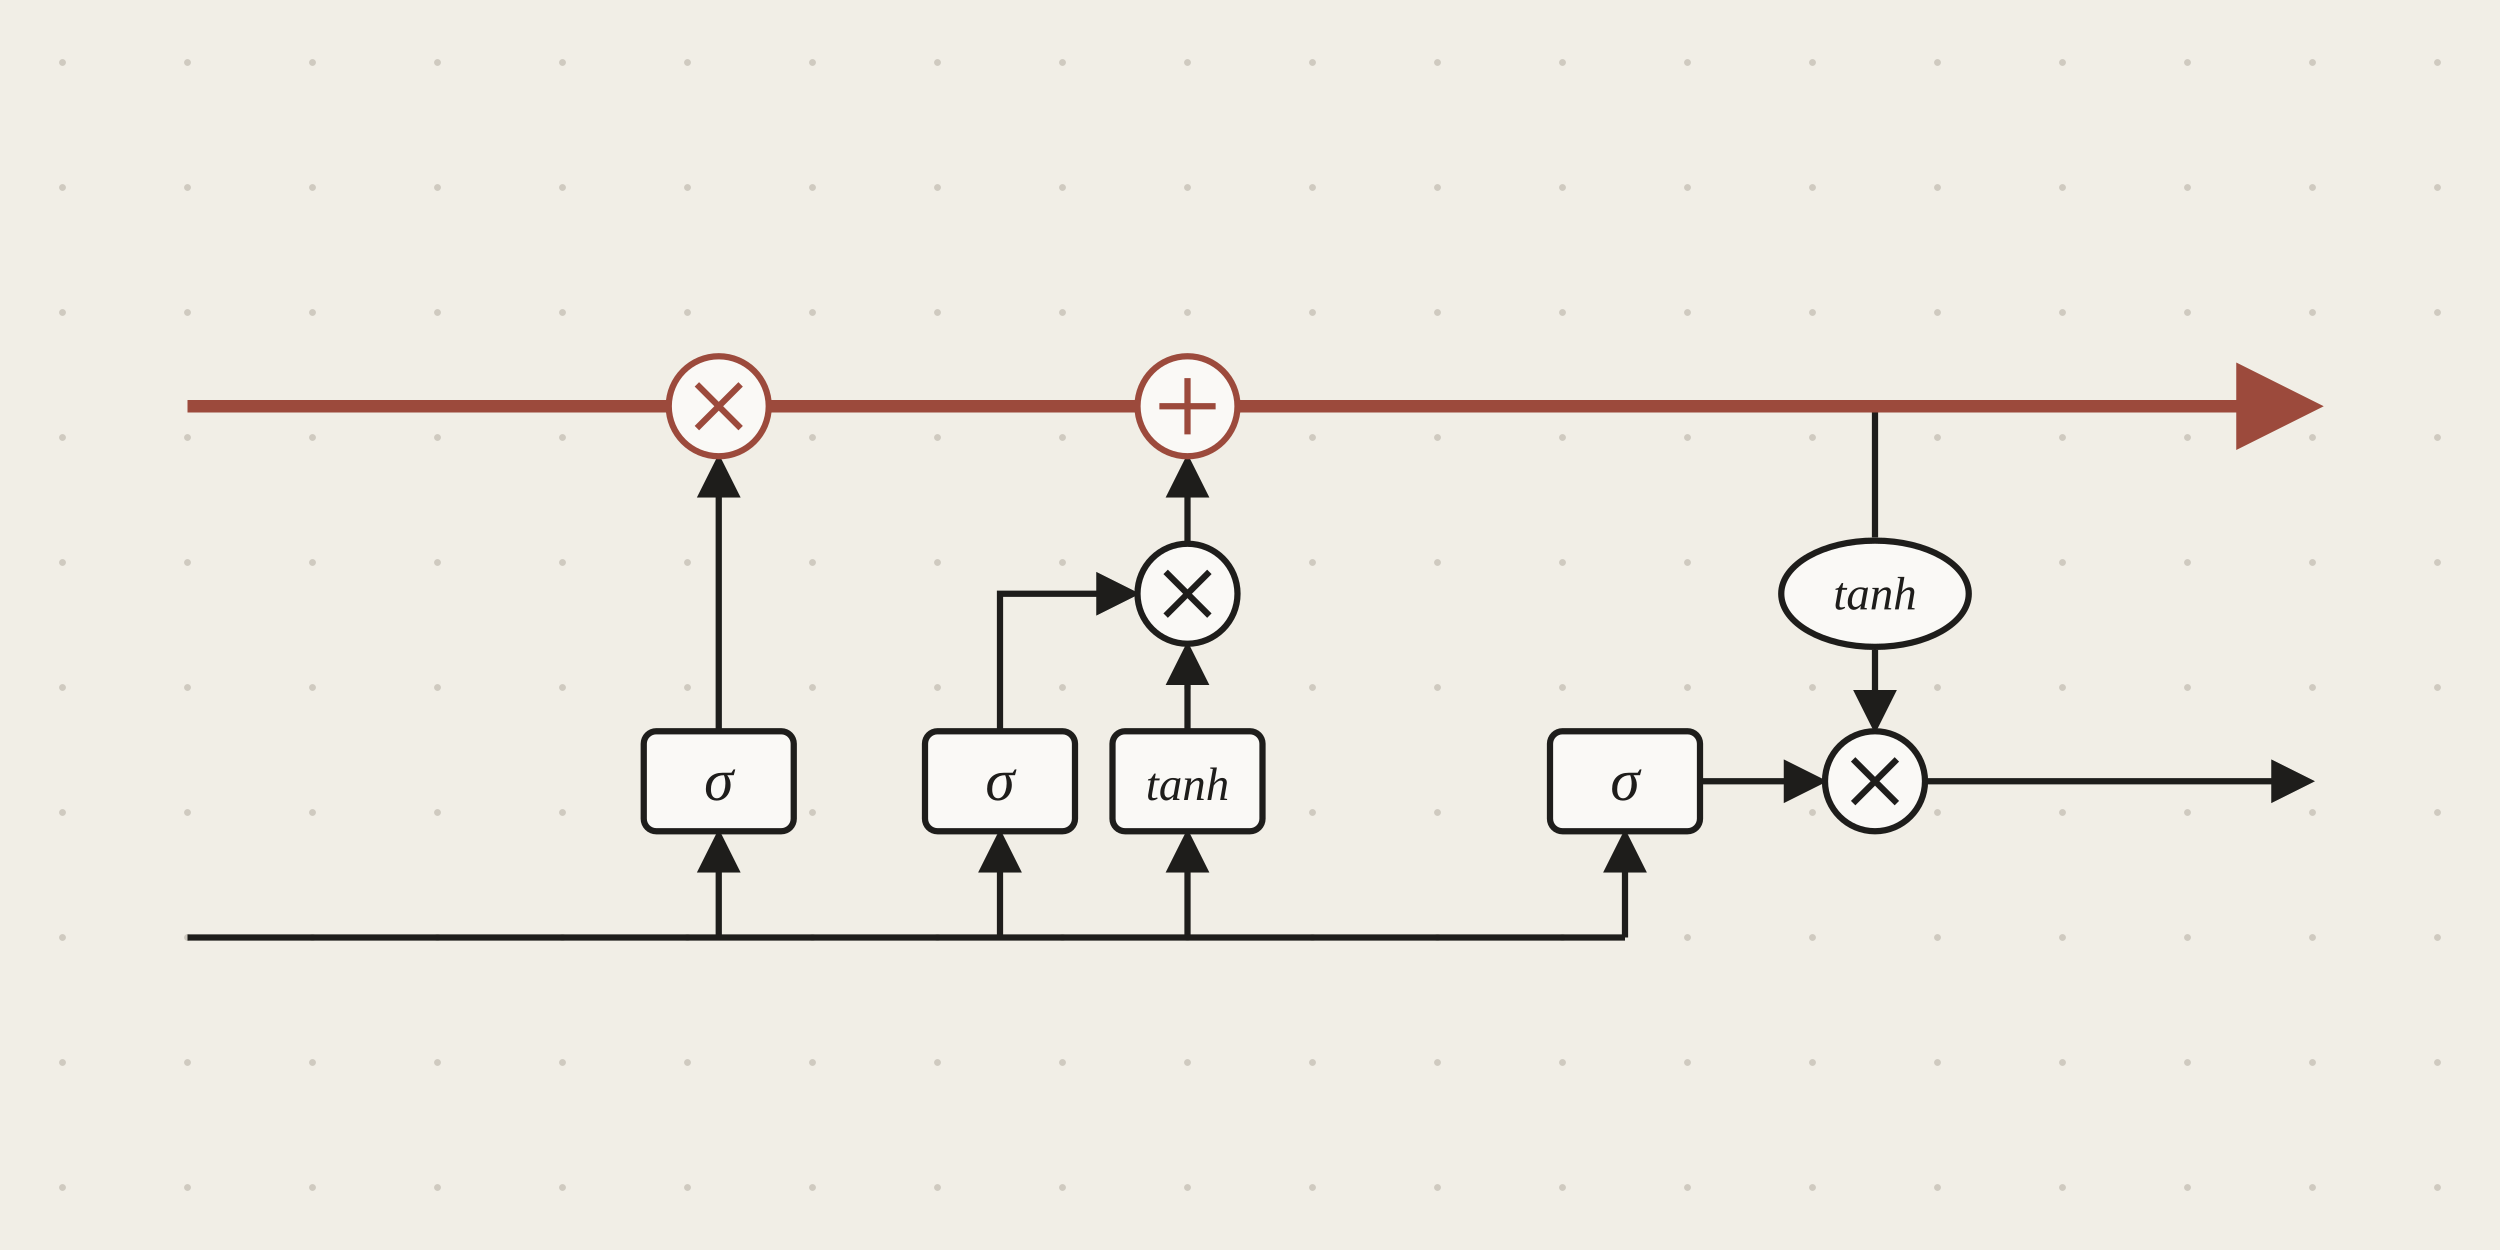
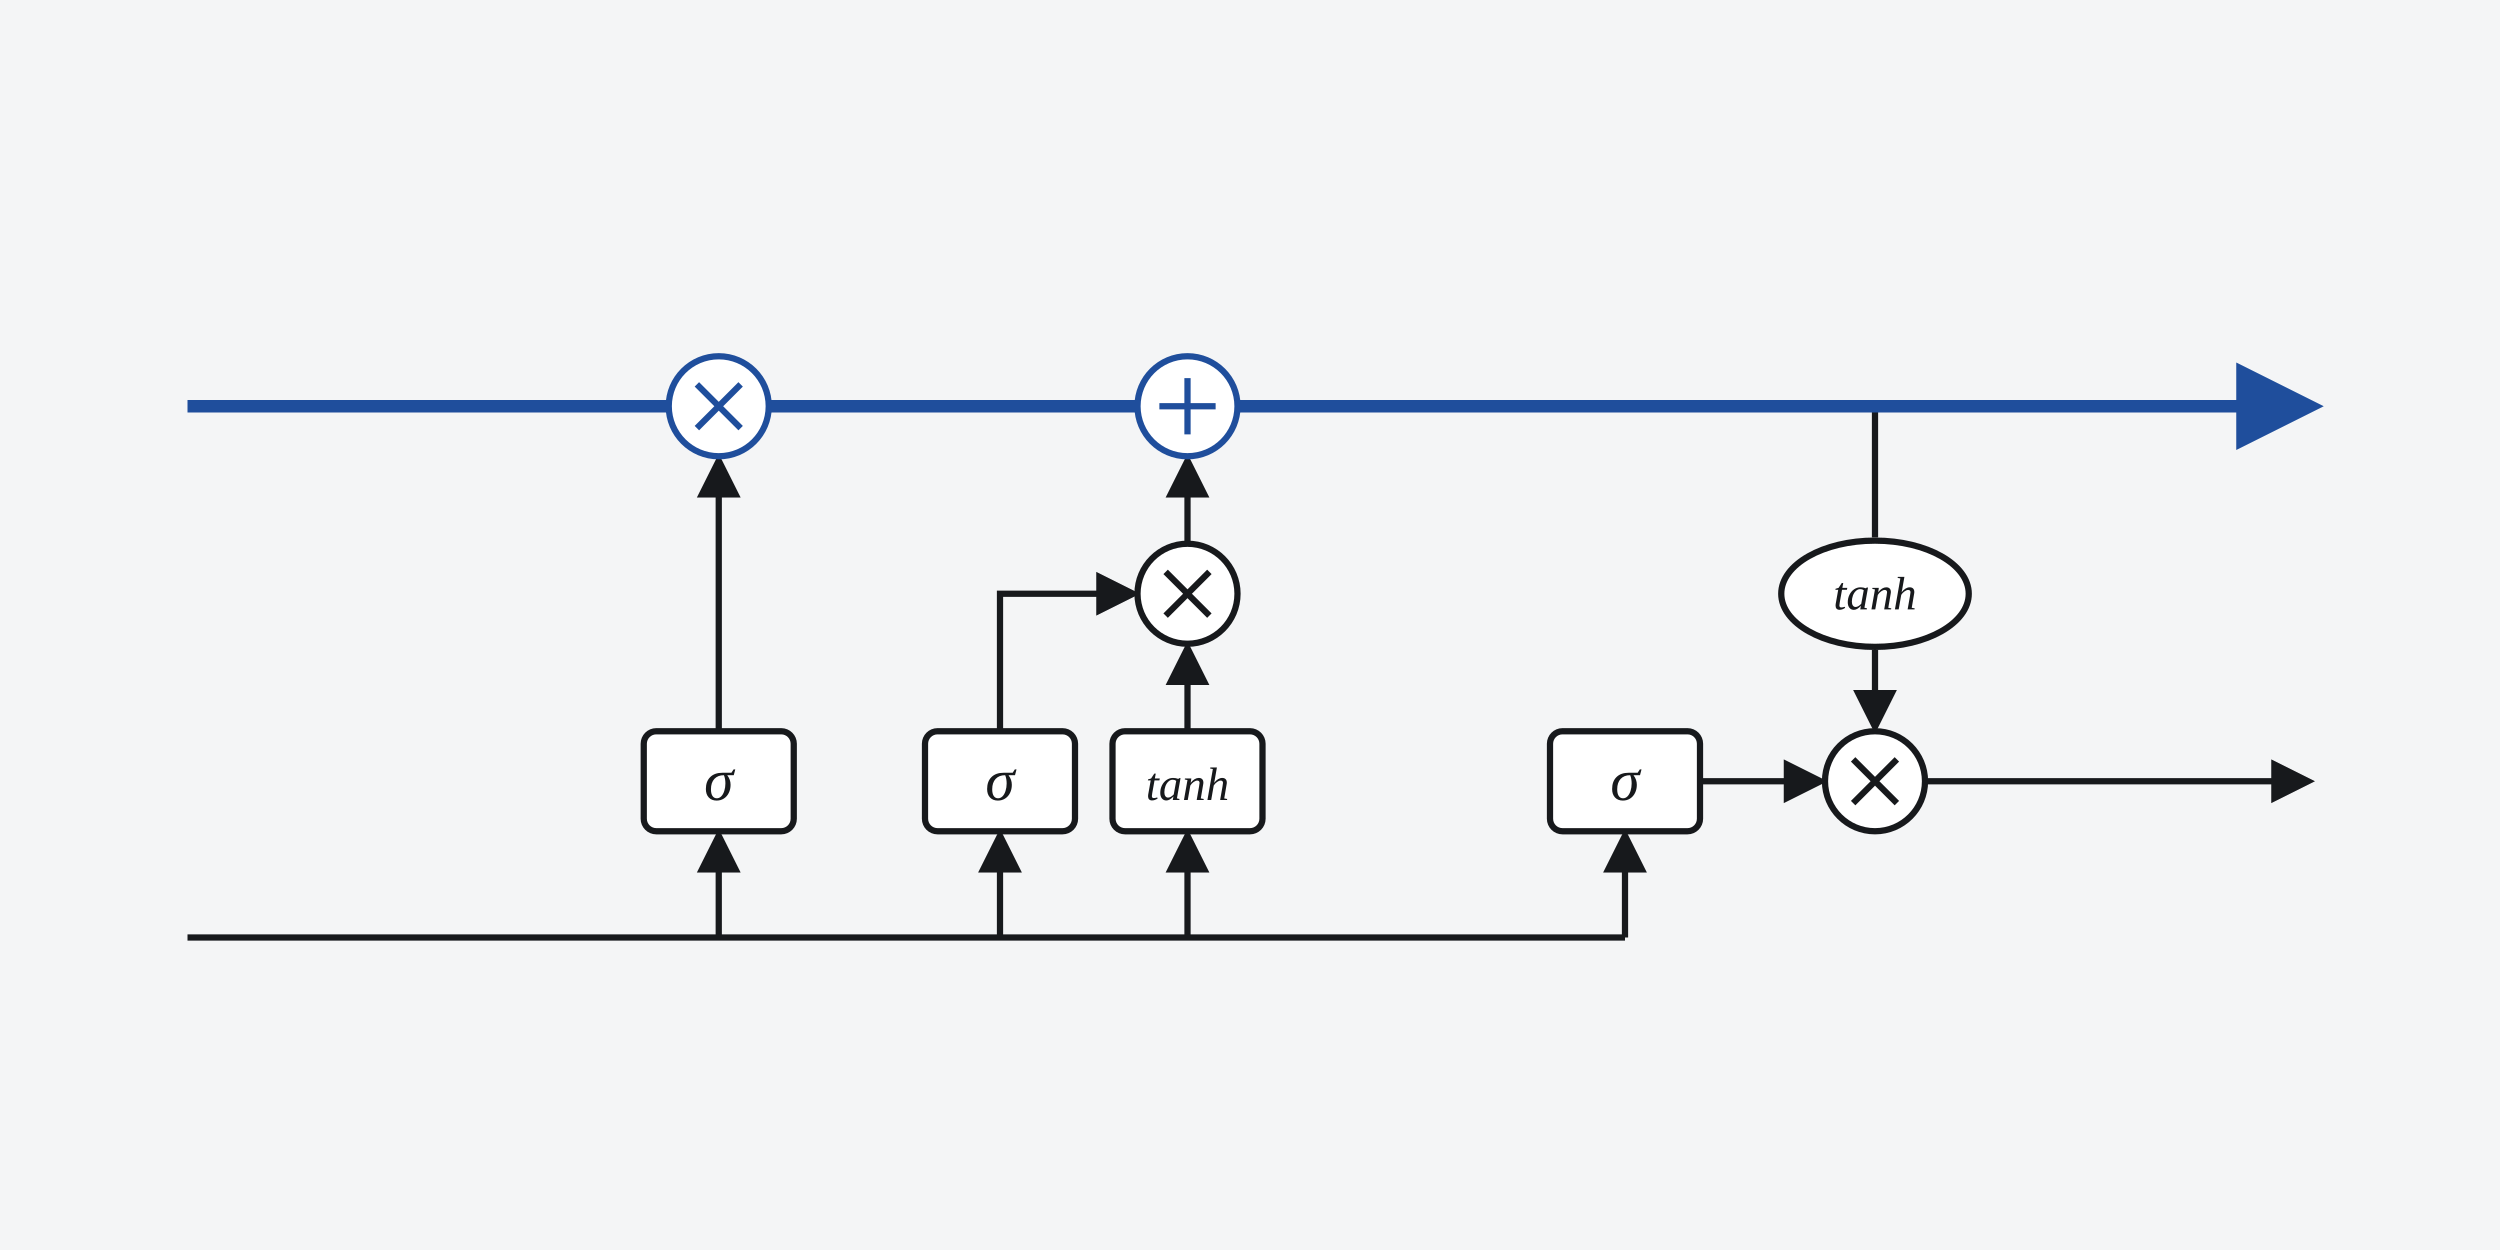
<svg xmlns="http://www.w3.org/2000/svg" viewBox="0 0 800 400" width="800" height="400" role="img" aria-label="Diagram of an LSTM cell: the cell state runs straight through while gates write to and read from it">
-   <rect width="800" height="400" fill="#f1eee6" />
-   <g fill="#cfcac0">
-     <circle cx="20" cy="20" r="1.1" />
-     <circle cx="60" cy="20" r="1.1" />
-     <circle cx="100" cy="20" r="1.1" />
-     <circle cx="140" cy="20" r="1.1" />
-     <circle cx="180" cy="20" r="1.1" />
-     <circle cx="220" cy="20" r="1.1" />
-     <circle cx="260" cy="20" r="1.1" />
-     <circle cx="300" cy="20" r="1.1" />
-     <circle cx="340" cy="20" r="1.1" />
-     <circle cx="380" cy="20" r="1.1" />
-     <circle cx="420" cy="20" r="1.1" />
-     <circle cx="460" cy="20" r="1.1" />
-     <circle cx="500" cy="20" r="1.1" />
-     <circle cx="540" cy="20" r="1.1" />
-     <circle cx="580" cy="20" r="1.1" />
-     <circle cx="620" cy="20" r="1.1" />
-     <circle cx="660" cy="20" r="1.1" />
-     <circle cx="700" cy="20" r="1.1" />
-     <circle cx="740" cy="20" r="1.1" />
-     <circle cx="780" cy="20" r="1.1" />
-     <circle cx="20" cy="60" r="1.1" />
-     <circle cx="60" cy="60" r="1.1" />
-     <circle cx="100" cy="60" r="1.1" />
-     <circle cx="140" cy="60" r="1.1" />
-     <circle cx="180" cy="60" r="1.1" />
-     <circle cx="220" cy="60" r="1.1" />
-     <circle cx="260" cy="60" r="1.1" />
-     <circle cx="300" cy="60" r="1.1" />
-     <circle cx="340" cy="60" r="1.1" />
-     <circle cx="380" cy="60" r="1.1" />
-     <circle cx="420" cy="60" r="1.1" />
-     <circle cx="460" cy="60" r="1.1" />
-     <circle cx="500" cy="60" r="1.1" />
-     <circle cx="540" cy="60" r="1.1" />
-     <circle cx="580" cy="60" r="1.1" />
-     <circle cx="620" cy="60" r="1.1" />
-     <circle cx="660" cy="60" r="1.1" />
-     <circle cx="700" cy="60" r="1.1" />
-     <circle cx="740" cy="60" r="1.1" />
-     <circle cx="780" cy="60" r="1.1" />
-     <circle cx="20" cy="100" r="1.1" />
-     <circle cx="60" cy="100" r="1.1" />
-     <circle cx="100" cy="100" r="1.1" />
-     <circle cx="140" cy="100" r="1.1" />
-     <circle cx="180" cy="100" r="1.1" />
-     <circle cx="220" cy="100" r="1.1" />
-     <circle cx="260" cy="100" r="1.1" />
-     <circle cx="300" cy="100" r="1.1" />
-     <circle cx="340" cy="100" r="1.1" />
-     <circle cx="380" cy="100" r="1.1" />
-     <circle cx="420" cy="100" r="1.1" />
-     <circle cx="460" cy="100" r="1.1" />
-     <circle cx="500" cy="100" r="1.1" />
-     <circle cx="540" cy="100" r="1.1" />
-     <circle cx="580" cy="100" r="1.1" />
-     <circle cx="620" cy="100" r="1.1" />
-     <circle cx="660" cy="100" r="1.1" />
-     <circle cx="700" cy="100" r="1.1" />
-     <circle cx="740" cy="100" r="1.1" />
-     <circle cx="780" cy="100" r="1.1" />
-     <circle cx="20" cy="140" r="1.1" />
-     <circle cx="60" cy="140" r="1.1" />
-     <circle cx="100" cy="140" r="1.1" />
-     <circle cx="140" cy="140" r="1.1" />
-     <circle cx="180" cy="140" r="1.1" />
-     <circle cx="220" cy="140" r="1.1" />
-     <circle cx="260" cy="140" r="1.1" />
-     <circle cx="300" cy="140" r="1.1" />
-     <circle cx="340" cy="140" r="1.1" />
-     <circle cx="380" cy="140" r="1.1" />
-     <circle cx="420" cy="140" r="1.1" />
-     <circle cx="460" cy="140" r="1.1" />
-     <circle cx="500" cy="140" r="1.1" />
-     <circle cx="540" cy="140" r="1.1" />
-     <circle cx="580" cy="140" r="1.1" />
-     <circle cx="620" cy="140" r="1.1" />
-     <circle cx="660" cy="140" r="1.1" />
-     <circle cx="700" cy="140" r="1.1" />
-     <circle cx="740" cy="140" r="1.1" />
-     <circle cx="780" cy="140" r="1.1" />
-     <circle cx="20" cy="180" r="1.1" />
-     <circle cx="60" cy="180" r="1.1" />
-     <circle cx="100" cy="180" r="1.1" />
-     <circle cx="140" cy="180" r="1.1" />
-     <circle cx="180" cy="180" r="1.1" />
-     <circle cx="220" cy="180" r="1.1" />
-     <circle cx="260" cy="180" r="1.1" />
-     <circle cx="300" cy="180" r="1.1" />
-     <circle cx="340" cy="180" r="1.1" />
-     <circle cx="380" cy="180" r="1.1" />
-     <circle cx="420" cy="180" r="1.1" />
-     <circle cx="460" cy="180" r="1.1" />
-     <circle cx="500" cy="180" r="1.1" />
-     <circle cx="540" cy="180" r="1.1" />
-     <circle cx="580" cy="180" r="1.1" />
-     <circle cx="620" cy="180" r="1.1" />
-     <circle cx="660" cy="180" r="1.1" />
-     <circle cx="700" cy="180" r="1.1" />
-     <circle cx="740" cy="180" r="1.1" />
-     <circle cx="780" cy="180" r="1.1" />
-     <circle cx="20" cy="220" r="1.1" />
-     <circle cx="60" cy="220" r="1.1" />
-     <circle cx="100" cy="220" r="1.1" />
-     <circle cx="140" cy="220" r="1.1" />
-     <circle cx="180" cy="220" r="1.1" />
-     <circle cx="220" cy="220" r="1.1" />
-     <circle cx="260" cy="220" r="1.1" />
-     <circle cx="300" cy="220" r="1.1" />
-     <circle cx="340" cy="220" r="1.1" />
-     <circle cx="380" cy="220" r="1.1" />
-     <circle cx="420" cy="220" r="1.1" />
-     <circle cx="460" cy="220" r="1.1" />
-     <circle cx="500" cy="220" r="1.1" />
-     <circle cx="540" cy="220" r="1.1" />
-     <circle cx="580" cy="220" r="1.1" />
-     <circle cx="620" cy="220" r="1.1" />
-     <circle cx="660" cy="220" r="1.1" />
-     <circle cx="700" cy="220" r="1.1" />
-     <circle cx="740" cy="220" r="1.1" />
-     <circle cx="780" cy="220" r="1.1" />
-     <circle cx="20" cy="260" r="1.1" />
-     <circle cx="60" cy="260" r="1.1" />
-     <circle cx="100" cy="260" r="1.1" />
-     <circle cx="140" cy="260" r="1.1" />
-     <circle cx="180" cy="260" r="1.1" />
-     <circle cx="220" cy="260" r="1.1" />
-     <circle cx="260" cy="260" r="1.1" />
-     <circle cx="300" cy="260" r="1.1" />
-     <circle cx="340" cy="260" r="1.1" />
-     <circle cx="380" cy="260" r="1.1" />
-     <circle cx="420" cy="260" r="1.1" />
-     <circle cx="460" cy="260" r="1.1" />
-     <circle cx="500" cy="260" r="1.1" />
-     <circle cx="540" cy="260" r="1.1" />
-     <circle cx="580" cy="260" r="1.1" />
-     <circle cx="620" cy="260" r="1.1" />
-     <circle cx="660" cy="260" r="1.1" />
-     <circle cx="700" cy="260" r="1.1" />
-     <circle cx="740" cy="260" r="1.1" />
-     <circle cx="780" cy="260" r="1.1" />
-     <circle cx="20" cy="300" r="1.1" />
-     <circle cx="60" cy="300" r="1.1" />
-     <circle cx="100" cy="300" r="1.1" />
-     <circle cx="140" cy="300" r="1.1" />
-     <circle cx="180" cy="300" r="1.1" />
-     <circle cx="220" cy="300" r="1.1" />
-     <circle cx="260" cy="300" r="1.1" />
-     <circle cx="300" cy="300" r="1.1" />
-     <circle cx="340" cy="300" r="1.1" />
-     <circle cx="380" cy="300" r="1.1" />
-     <circle cx="420" cy="300" r="1.1" />
-     <circle cx="460" cy="300" r="1.1" />
-     <circle cx="500" cy="300" r="1.1" />
-     <circle cx="540" cy="300" r="1.1" />
-     <circle cx="580" cy="300" r="1.1" />
-     <circle cx="620" cy="300" r="1.1" />
-     <circle cx="660" cy="300" r="1.1" />
-     <circle cx="700" cy="300" r="1.1" />
-     <circle cx="740" cy="300" r="1.1" />
-     <circle cx="780" cy="300" r="1.1" />
-     <circle cx="20" cy="340" r="1.1" />
-     <circle cx="60" cy="340" r="1.1" />
-     <circle cx="100" cy="340" r="1.1" />
-     <circle cx="140" cy="340" r="1.1" />
-     <circle cx="180" cy="340" r="1.1" />
-     <circle cx="220" cy="340" r="1.1" />
-     <circle cx="260" cy="340" r="1.1" />
-     <circle cx="300" cy="340" r="1.1" />
-     <circle cx="340" cy="340" r="1.1" />
-     <circle cx="380" cy="340" r="1.1" />
-     <circle cx="420" cy="340" r="1.1" />
-     <circle cx="460" cy="340" r="1.1" />
-     <circle cx="500" cy="340" r="1.1" />
-     <circle cx="540" cy="340" r="1.1" />
-     <circle cx="580" cy="340" r="1.1" />
-     <circle cx="620" cy="340" r="1.1" />
-     <circle cx="660" cy="340" r="1.1" />
-     <circle cx="700" cy="340" r="1.1" />
-     <circle cx="740" cy="340" r="1.1" />
-     <circle cx="780" cy="340" r="1.1" />
-     <circle cx="20" cy="380" r="1.1" />
-     <circle cx="60" cy="380" r="1.1" />
-     <circle cx="100" cy="380" r="1.1" />
-     <circle cx="140" cy="380" r="1.1" />
-     <circle cx="180" cy="380" r="1.1" />
-     <circle cx="220" cy="380" r="1.1" />
-     <circle cx="260" cy="380" r="1.1" />
-     <circle cx="300" cy="380" r="1.1" />
-     <circle cx="340" cy="380" r="1.1" />
-     <circle cx="380" cy="380" r="1.1" />
-     <circle cx="420" cy="380" r="1.1" />
-     <circle cx="460" cy="380" r="1.1" />
-     <circle cx="500" cy="380" r="1.1" />
-     <circle cx="540" cy="380" r="1.1" />
-     <circle cx="580" cy="380" r="1.1" />
-     <circle cx="620" cy="380" r="1.1" />
-     <circle cx="660" cy="380" r="1.1" />
-     <circle cx="700" cy="380" r="1.1" />
-     <circle cx="740" cy="380" r="1.1" />
-     <circle cx="780" cy="380" r="1.1" />
-   </g>
+   <rect width="800" height="400" fill="#f4f5f6" />
  <defs>
    <marker id="ink" viewBox="0 0 10 10" refX="8" refY="5" markerWidth="7" markerHeight="7" orient="auto-start-reverse">
-       <path d="M0 0L10 5L0 10z" fill="#1e1d1b" />
+       <path d="M0 0L10 5L0 10z" fill="#17191c" />
    </marker>
    <marker id="acc" viewBox="0 0 10 10" refX="8" refY="5" markerWidth="7" markerHeight="7" orient="auto-start-reverse">
-       <path d="M0 0L10 5L0 10z" fill="#9c4a3c" />
+       <path d="M0 0L10 5L0 10z" fill="#1f4e9c" />
    </marker>
  </defs>
-   <g fill="none" stroke="#1e1d1b" stroke-width="2">
+   <g fill="none" stroke="#17191c" stroke-width="2">
    <path d="M60 300H520" />
    <path d="M230 300V268" marker-end="url(#ink)" />
    <path d="M320 300V268" marker-end="url(#ink)" />
    <path d="M380 300V268" marker-end="url(#ink)" />
    <path d="M520 300V268" marker-end="url(#ink)" />
    <path d="M230 234V148" marker-end="url(#ink)" />
    <path d="M320 234V190H362" marker-end="url(#ink)" />
    <path d="M380 234V208" marker-end="url(#ink)" />
    <path d="M380 174V148" marker-end="url(#ink)" />
    <path d="M600 130V172" />
    <path d="M600 208V232" marker-end="url(#ink)" />
    <path d="M544 250H582" marker-end="url(#ink)" />
    <path d="M616 250H738" marker-end="url(#ink)" />
  </g>
-   <path d="M60 130H738" fill="none" stroke="#9c4a3c" stroke-width="4" marker-end="url(#acc)" />
-   <circle cx="230" cy="130" r="16" fill="#faf9f6" stroke="#9c4a3c" stroke-width="2" />
-   <path d="M223 123L237 137M223 137L237 123" stroke="#9c4a3c" stroke-width="2" fill="none" />
-   <circle cx="380" cy="130" r="16" fill="#faf9f6" stroke="#9c4a3c" stroke-width="2" />
-   <path d="M371 130H389M380 121V139" stroke="#9c4a3c" stroke-width="2" fill="none" />
-   <circle cx="380" cy="190" r="16" fill="#faf9f6" stroke="#1e1d1b" stroke-width="2" />
-   <path d="M373 183L387 197M373 197L387 183" stroke="#1e1d1b" stroke-width="2" fill="none" />
-   <circle cx="600" cy="250" r="16" fill="#faf9f6" stroke="#1e1d1b" stroke-width="2" />
-   <path d="M593 243L607 257M593 257L607 243" stroke="#1e1d1b" stroke-width="2" fill="none" />
-   <ellipse cx="600" cy="190" rx="30" ry="17" fill="#faf9f6" stroke="#1e1d1b" stroke-width="2" />
-   <text x="600" y="195" text-anchor="middle" font-family="Georgia, 'Times New Roman', serif" font-style="italic" font-size="15" fill="#1e1d1b">tanh</text>
-   <rect x="206" y="234" width="48" height="32" rx="4" fill="#faf9f6" stroke="#1e1d1b" stroke-width="2" />
-   <text x="230" y="256" text-anchor="middle" font-family="Georgia, 'Times New Roman', serif" font-style="italic" font-size="19" fill="#1e1d1b">σ</text>
-   <rect x="296" y="234" width="48" height="32" rx="4" fill="#faf9f6" stroke="#1e1d1b" stroke-width="2" />
-   <text x="320" y="256" text-anchor="middle" font-family="Georgia, 'Times New Roman', serif" font-style="italic" font-size="19" fill="#1e1d1b">σ</text>
-   <rect x="356" y="234" width="48" height="32" rx="4" fill="#faf9f6" stroke="#1e1d1b" stroke-width="2" />
-   <text x="380" y="256" text-anchor="middle" font-family="Georgia, 'Times New Roman', serif" font-style="italic" font-size="15" fill="#1e1d1b">tanh</text>
-   <rect x="496" y="234" width="48" height="32" rx="4" fill="#faf9f6" stroke="#1e1d1b" stroke-width="2" />
-   <text x="520" y="256" text-anchor="middle" font-family="Georgia, 'Times New Roman', serif" font-style="italic" font-size="19" fill="#1e1d1b">σ</text>
+   <path d="M60 130H738" fill="none" stroke="#1f4e9c" stroke-width="4" marker-end="url(#acc)" />
+   <circle cx="230" cy="130" r="16" fill="#ffffff" stroke="#1f4e9c" stroke-width="2" />
+   <path d="M223 123L237 137M223 137L237 123" stroke="#1f4e9c" stroke-width="2" fill="none" />
+   <circle cx="380" cy="130" r="16" fill="#ffffff" stroke="#1f4e9c" stroke-width="2" />
+   <path d="M371 130H389M380 121V139" stroke="#1f4e9c" stroke-width="2" fill="none" />
+   <circle cx="380" cy="190" r="16" fill="#ffffff" stroke="#17191c" stroke-width="2" />
+   <path d="M373 183L387 197M373 197L387 183" stroke="#17191c" stroke-width="2" fill="none" />
+   <circle cx="600" cy="250" r="16" fill="#ffffff" stroke="#17191c" stroke-width="2" />
+   <path d="M593 243L607 257M593 257L607 243" stroke="#17191c" stroke-width="2" fill="none" />
+   <ellipse cx="600" cy="190" rx="30" ry="17" fill="#ffffff" stroke="#17191c" stroke-width="2" />
+   <text x="600" y="195" text-anchor="middle" font-family="Georgia, 'Times New Roman', serif" font-style="italic" font-size="15" fill="#17191c">tanh</text>
+   <rect x="206" y="234" width="48" height="32" rx="4" fill="#ffffff" stroke="#17191c" stroke-width="2" />
+   <text x="230" y="256" text-anchor="middle" font-family="Georgia, 'Times New Roman', serif" font-style="italic" font-size="19" fill="#17191c">σ</text>
+   <rect x="296" y="234" width="48" height="32" rx="4" fill="#ffffff" stroke="#17191c" stroke-width="2" />
+   <text x="320" y="256" text-anchor="middle" font-family="Georgia, 'Times New Roman', serif" font-style="italic" font-size="19" fill="#17191c">σ</text>
+   <rect x="356" y="234" width="48" height="32" rx="4" fill="#ffffff" stroke="#17191c" stroke-width="2" />
+   <text x="380" y="256" text-anchor="middle" font-family="Georgia, 'Times New Roman', serif" font-style="italic" font-size="15" fill="#17191c">tanh</text>
+   <rect x="496" y="234" width="48" height="32" rx="4" fill="#ffffff" stroke="#17191c" stroke-width="2" />
+   <text x="520" y="256" text-anchor="middle" font-family="Georgia, 'Times New Roman', serif" font-style="italic" font-size="19" fill="#17191c">σ</text>
</svg>
